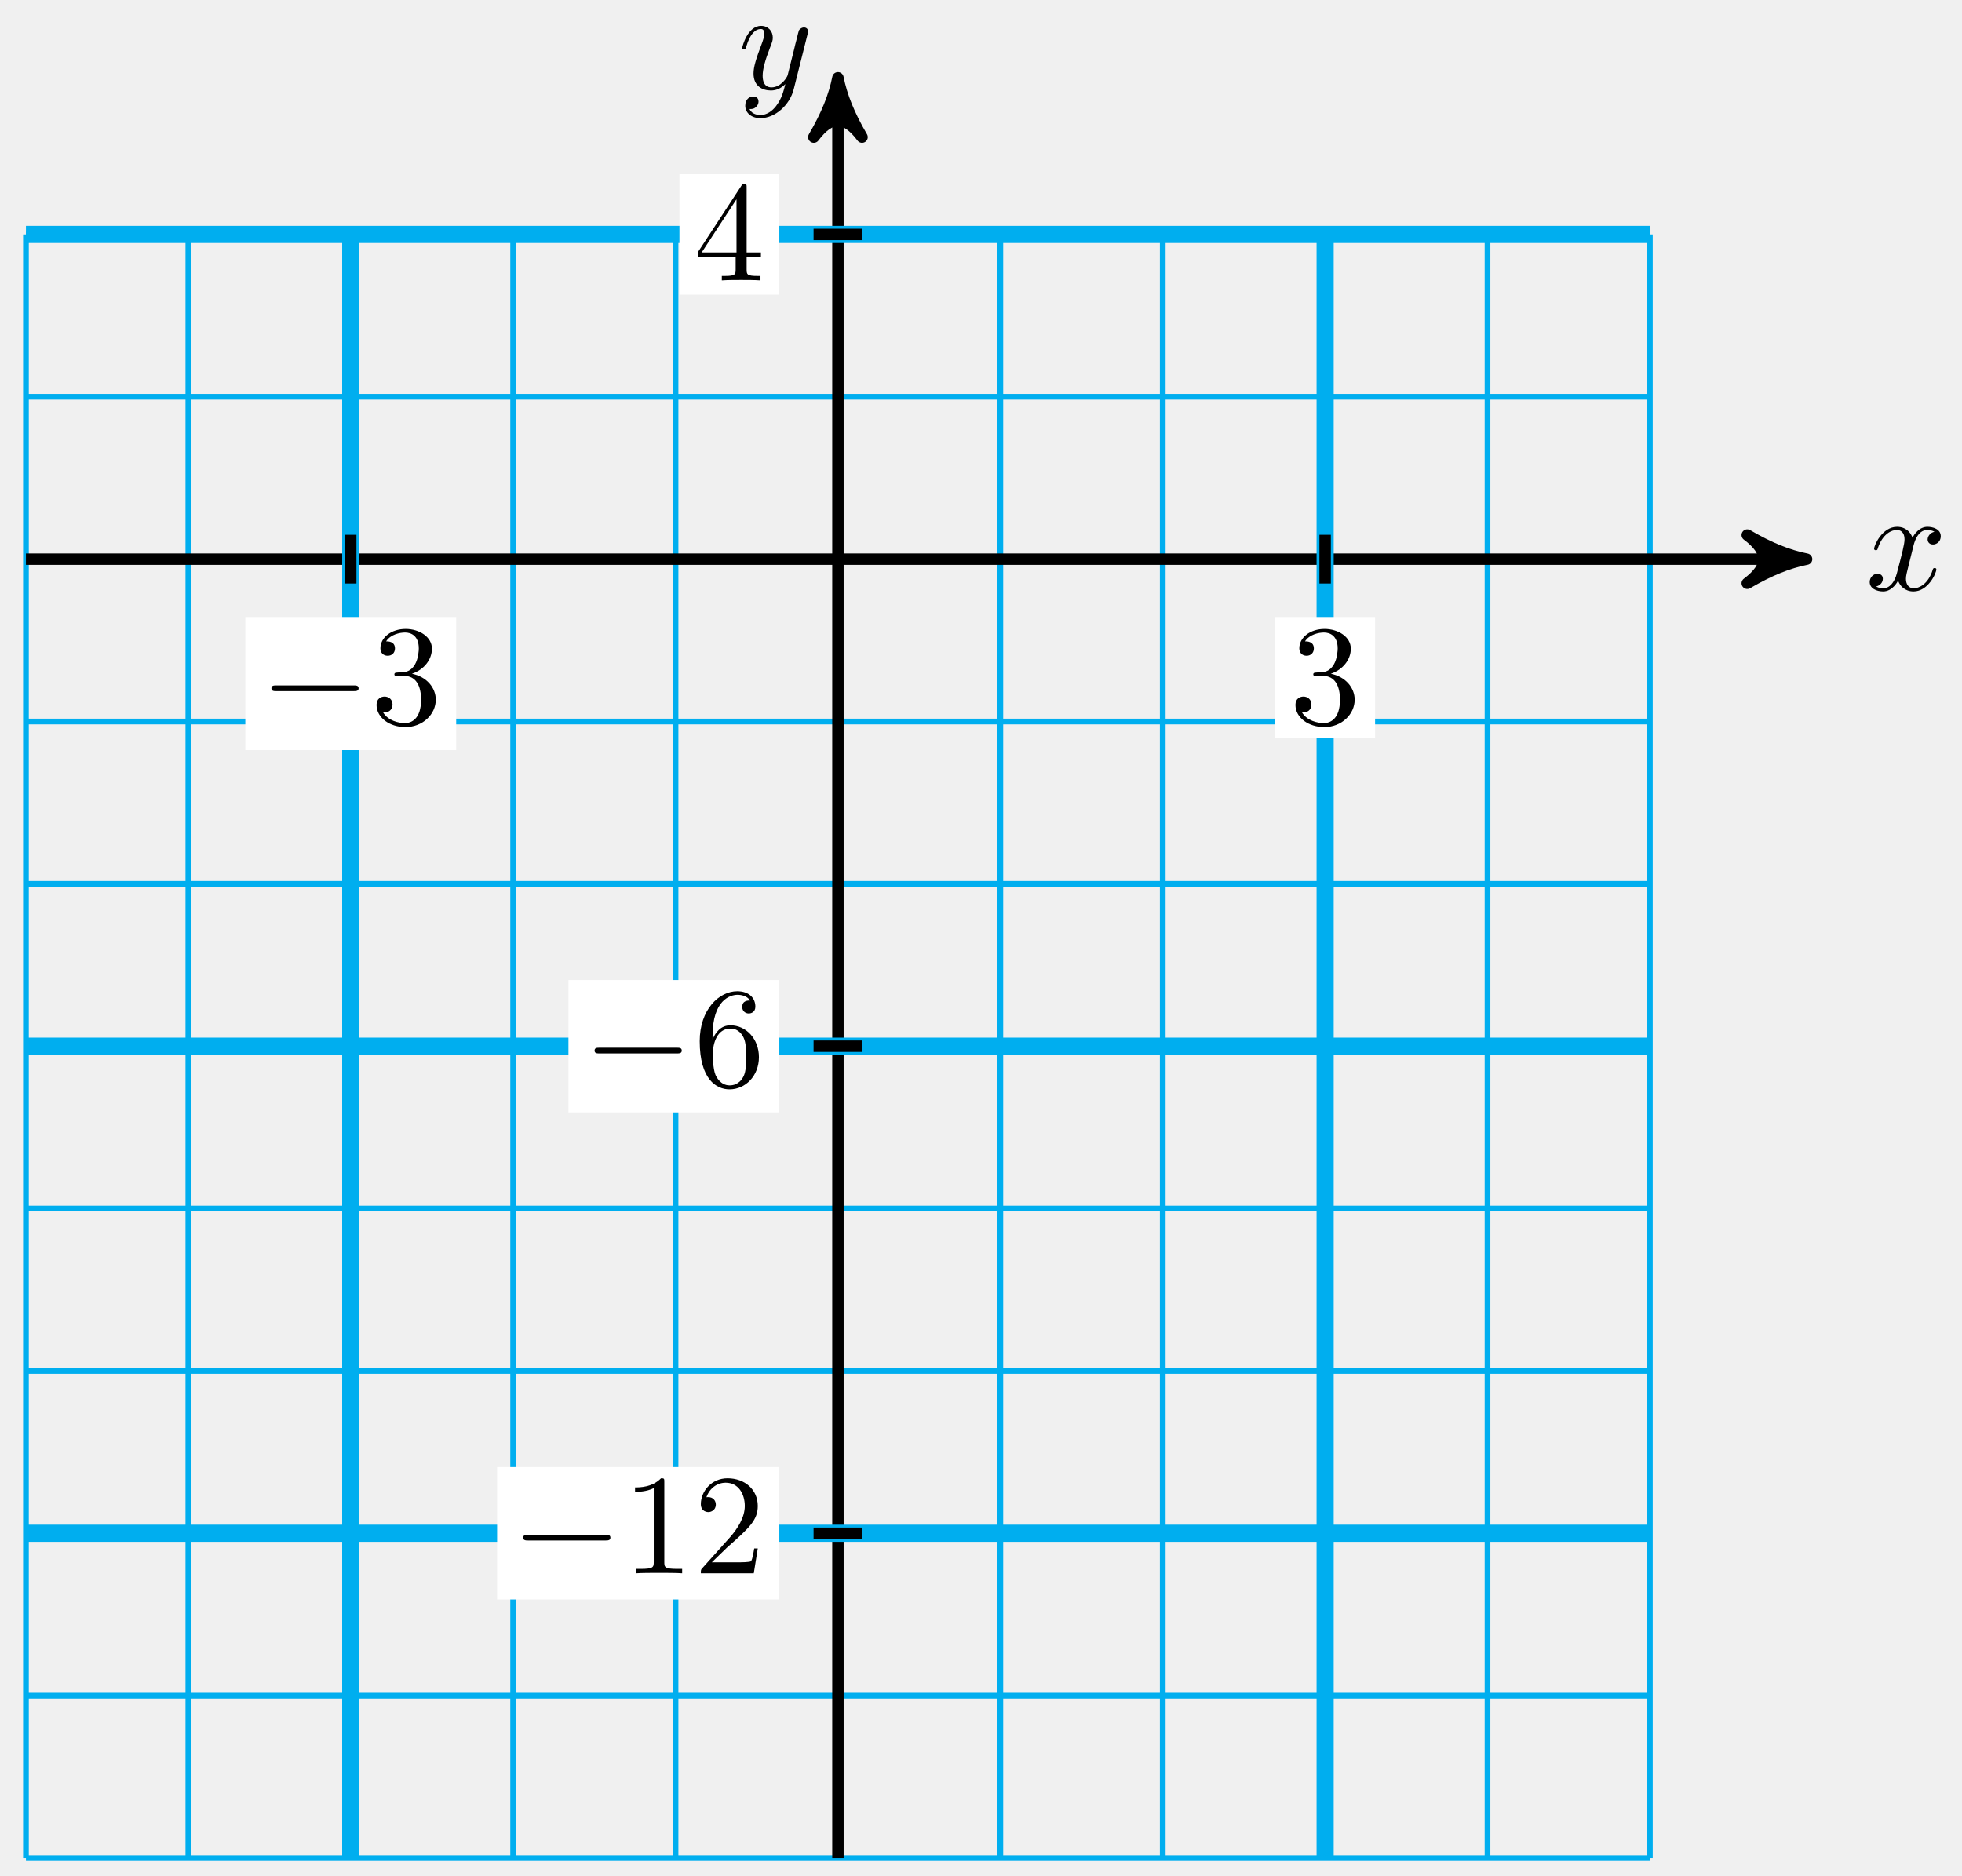
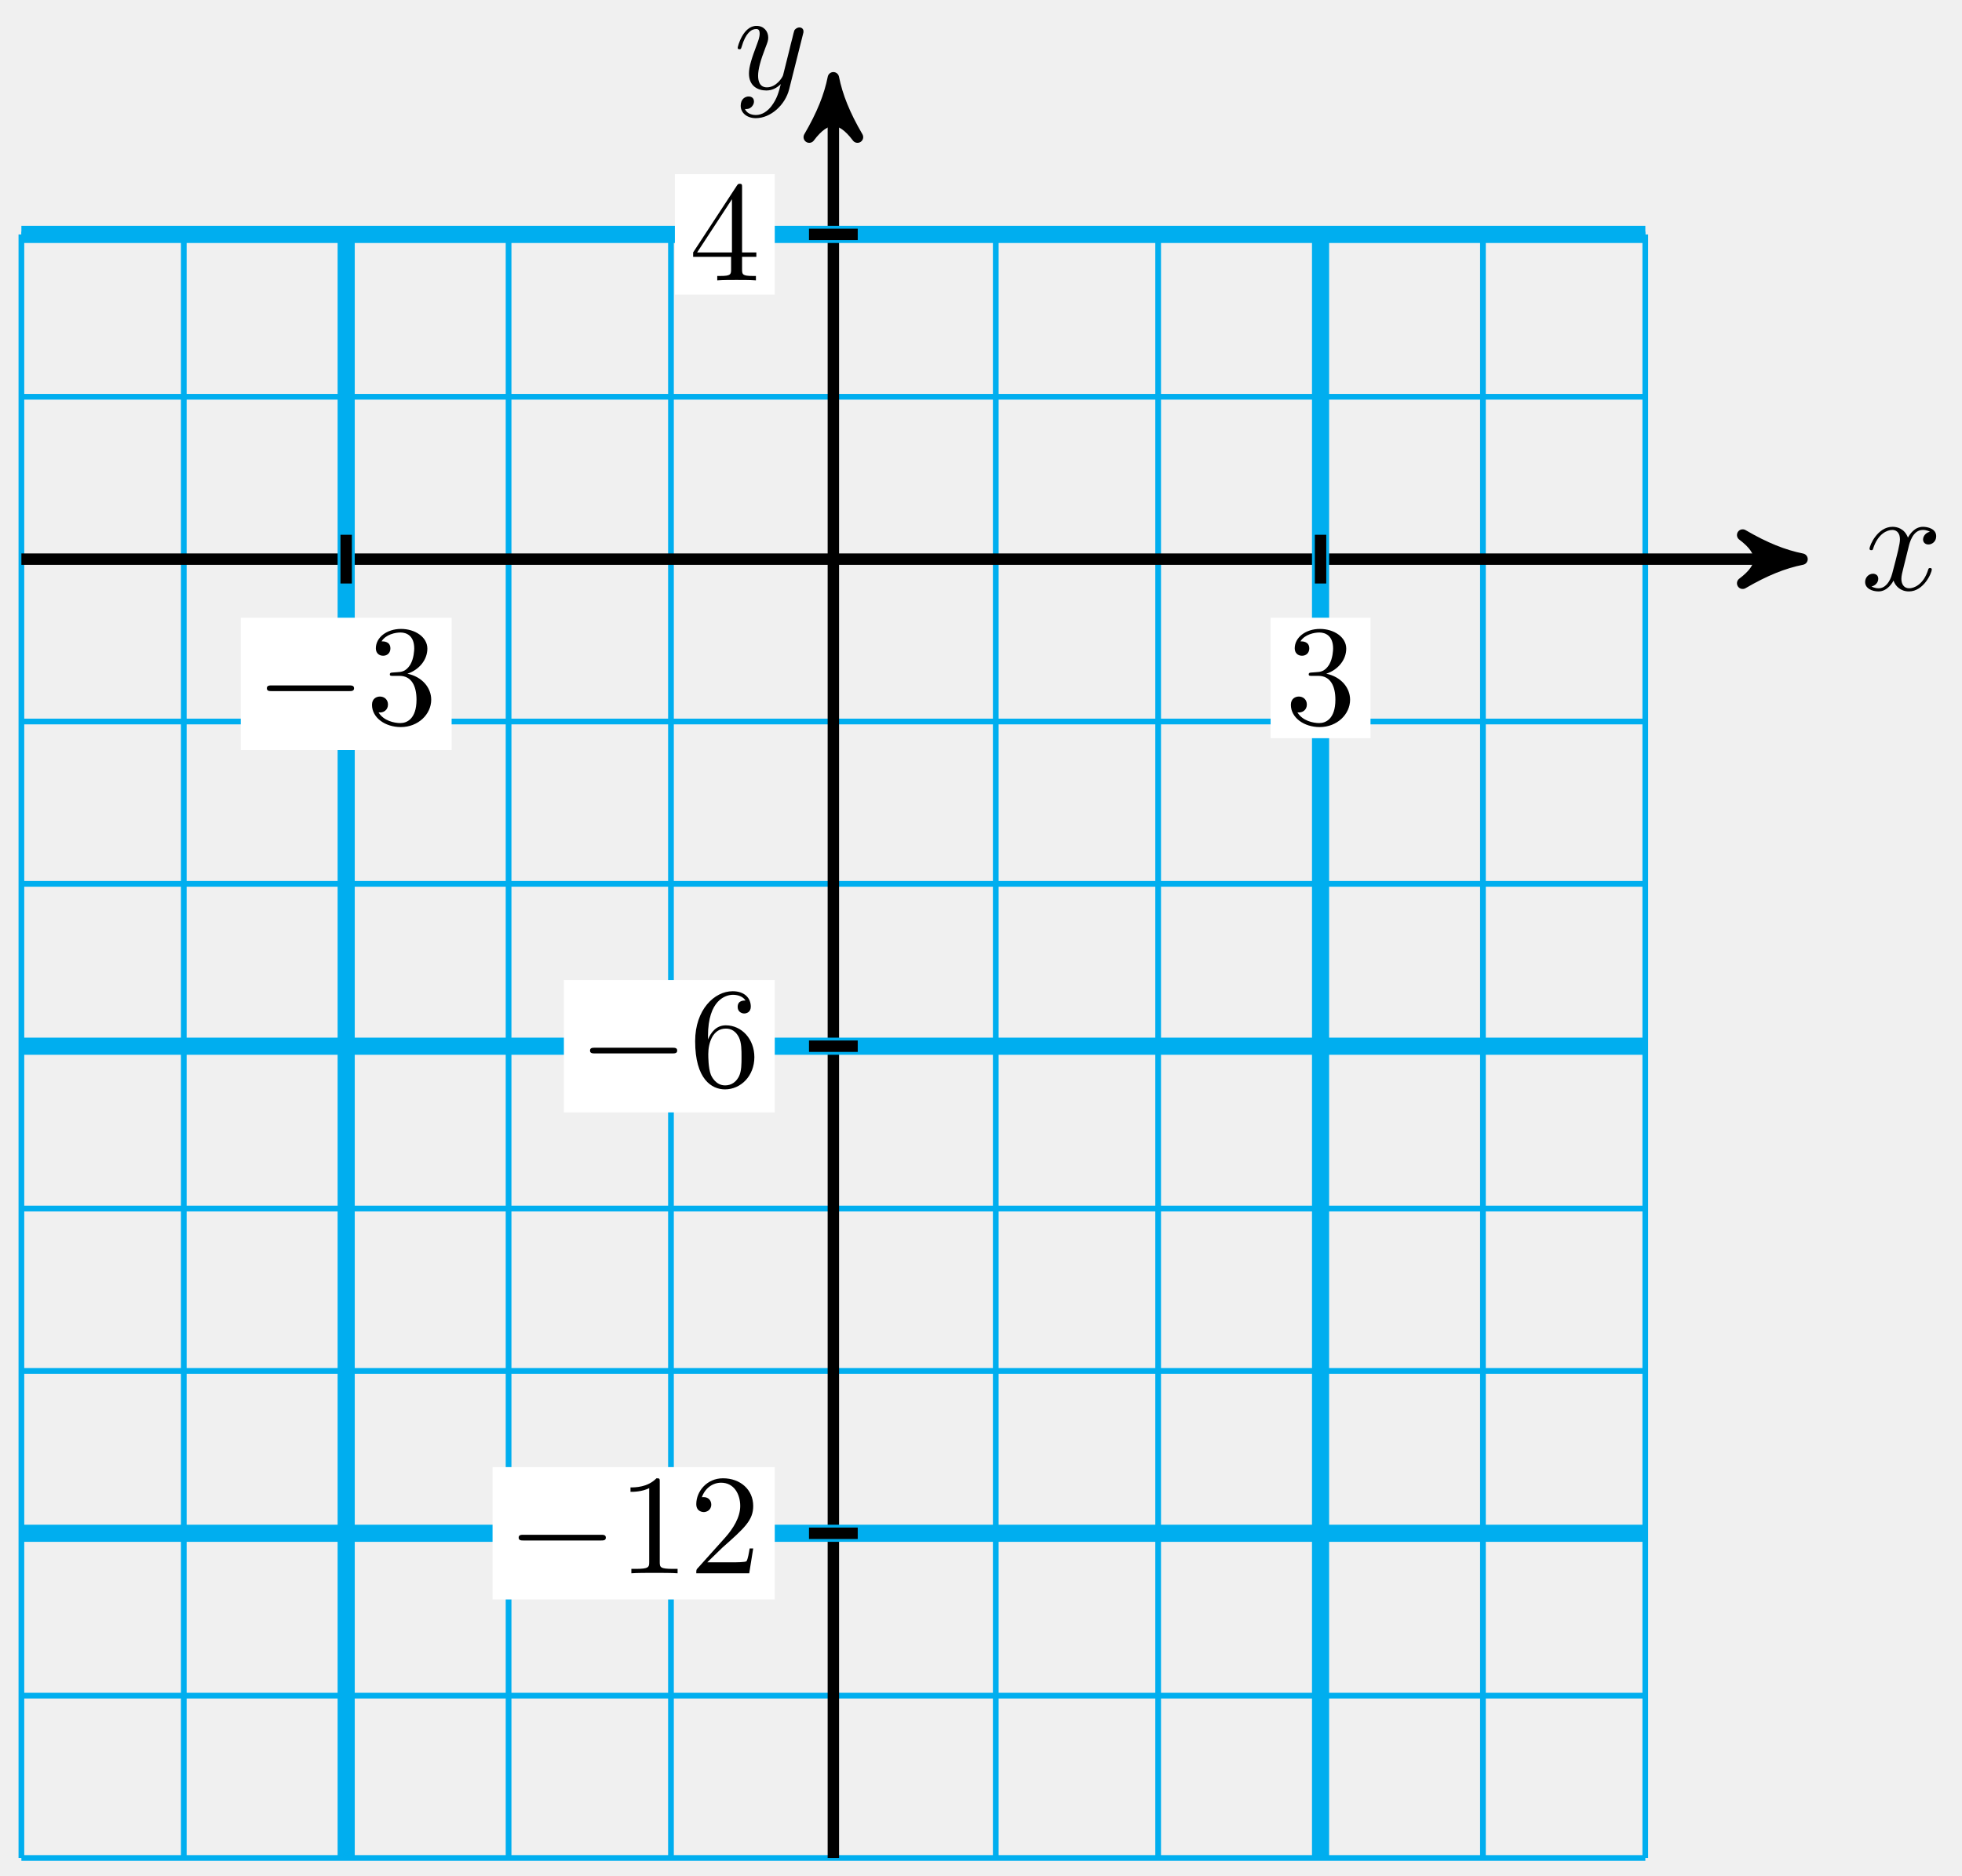
<svg xmlns="http://www.w3.org/2000/svg" xmlns:xlink="http://www.w3.org/1999/xlink" version="1.1" width="137" height="131" viewBox="0 0 137 131">
  <defs>
    <path id="font_1_1" d="M.334 .302C.34 .328 .363 .42 .433 .42 .438 .42 .462 .42 .483 .407 .455 .402 .435 .377 .435 .353 .435 .337 .446 .318 .473 .318 .495 .318 .527 .336 .527 .376 .527 .428 .468 .442 .434 .442 .376 .442 .341 .389 .329 .366 .304 .432 .25 .442 .221 .442 .117 .442 .06 .313 .06 .288 .06 .278 .07 .278 .072 .278 .08 .278 .083 .28 .085 .289 .119 .395 .185 .42 .219 .42 .238 .42 .273 .411 .273 .353 .273 .322 .256 .255 .219 .115 .203 .053 .168 .011 .124 .011 .118 .011 .095 .011 .074 .024 .099 .029 .121 .05 .121 .078 .121 .105 .099 .113 .084 .113 .054 .113 .029 .087 .029 .055 .029 .009 .079-.011 .123-.011 .189-.011 .225 .059 .228 .065 .24 .028 .276-.011 .336-.011 .439-.011 .496 .118 .496 .143 .496 .153 .487 .153 .484 .153 .475 .153 .473 .149 .471 .142 .438 .035 .37 .011 .338 .011 .299 .011 .283 .043 .283 .077 .283 .099 .289 .121 .3 .165L.334 .302Z" />
    <path id="font_1_2" d="M.486 .381C.49 .395 .49 .397 .49 .404 .49 .422 .476 .431 .461 .431 .451 .431 .435 .425 .426 .41 .424 .405 .416 .374 .412 .356 .405 .33 .398 .303 .392 .276L.347 .096C.343 .081 .3 .011 .234 .011 .183 .011 .172 .055 .172 .092 .172 .138 .189 .2 .223 .288 .239 .329 .243 .34 .243 .36 .243 .405 .211 .442 .161 .442 .066 .442 .029 .297 .029 .288 .029 .278 .039 .278 .041 .278 .051 .278 .052 .28 .057 .296 .084 .39 .124 .42 .158 .42 .166 .42 .183 .42 .183 .388 .183 .363 .173 .337 .166 .318 .126 .212 .108 .155 .108 .108 .108 .019 .171-.011 .23-.011 .269-.011 .303 .006 .331 .034 .318-.018 .306-.067 .266-.12 .24-.154 .202-.183 .156-.183 .142-.183 .097-.18 .08-.141 .096-.141 .109-.141 .123-.129 .133-.12 .143-.107 .143-.088 .143-.057 .116-.053 .106-.053 .083-.053 .05-.069 .05-.118 .05-.168 .094-.205 .156-.205 .259-.205 .362-.114 .39-.001L.486 .381Z" />
    <path id="font_2_1" d="M.659 .23C.676 .23 .694 .23 .694 .25 .694 .27 .676 .27 .659 .27H.118C.101 .27 .083 .27 .083 .25 .083 .23 .101 .23 .118 .23H.659Z" />
    <path id="font_3_3" d="M.29 .352C.372 .379 .43 .449 .43 .528 .43 .61 .342 .666 .246 .666 .145 .666 .069 .606 .069 .53 .069 .497 .091 .478 .12 .478 .151 .478 .171 .5 .171 .529 .171 .579 .124 .579 .109 .579 .14 .628 .206 .641 .242 .641 .283 .641 .338 .619 .338 .529 .338 .517 .336 .459 .31 .415 .28 .367 .246 .364 .221 .363 .213 .362 .189 .36 .182 .36 .174 .359 .167 .358 .167 .348 .167 .337 .174 .337 .191 .337H.235C.317 .337 .354 .269 .354 .17 .354 .034 .285 .006 .241 .006 .198 .006 .123 .022 .088 .081 .123 .076 .154 .098 .154 .136 .154 .172 .127 .192 .098 .192 .074 .192 .042 .178 .042 .134 .042 .043 .135-.022 .244-.022 .366-.022 .457 .068 .457 .17 .457 .253 .394 .331 .29 .352Z" />
    <path id="font_3_5" d="M.132 .328V.352C.132 .605 .256 .641 .307 .641 .331 .641 .373 .635 .395 .601 .38 .601 .34 .601 .34 .556 .34 .525 .364 .51 .386 .51 .402 .51 .432 .519 .432 .558 .432 .618 .388 .666 .305 .666 .177 .666 .042 .537 .042 .316 .042 .049 .158-.022 .251-.022 .362-.022 .457 .072 .457 .204 .457 .331 .368 .427 .257 .427 .189 .427 .152 .376 .132 .328M.251 .006C.188 .006 .158 .066 .152 .081 .134 .128 .134 .208 .134 .226 .134 .304 .166 .404 .256 .404 .272 .404 .318 .404 .349 .342 .367 .305 .367 .254 .367 .205 .367 .157 .367 .107 .35 .071 .32 .011 .274 .006 .251 .006Z" />
    <path id="font_3_1" d="M.294 .64C.294 .664 .294 .666 .271 .666 .209 .602 .121 .602 .089 .602V.571C.109 .571 .168 .571 .22 .597V.079C.22 .043 .217 .031 .127 .031H.095V0C.13 .003 .217 .003 .257 .003 .297 .003 .384 .003 .419 0V.031H.387C.297 .031 .294 .042 .294 .079V.64Z" />
    <path id="font_3_2" d="M.127 .077 .233 .18C.389 .318 .449 .372 .449 .472 .449 .586 .359 .666 .237 .666 .124 .666 .05 .574 .05 .485 .05 .429 .1 .429 .103 .429 .12 .429 .155 .441 .155 .482 .155 .508 .137 .534 .102 .534 .094 .534 .092 .534 .089 .533 .112 .598 .166 .635 .224 .635 .315 .635 .358 .554 .358 .472 .358 .392 .308 .313 .253 .251L.061 .037C.05 .026 .05 .024 .05 0H.421L.449 .174H.424C.419 .144 .412 .1 .402 .085 .395 .077 .329 .077 .307 .077H.127Z" />
    <path id="font_3_4" d="M.294 .165V.078C.294 .042 .292 .031 .218 .031H.197V0C.238 .003 .29 .003 .332 .003 .374 .003 .427 .003 .468 0V.031H.447C.373 .031 .371 .042 .371 .078V.165H.471V.196H.371V.651C.371 .671 .371 .677 .355 .677 .346 .677 .343 .677 .335 .665L.028 .196V.165H.294M.3 .196H.056L.3 .569V.196Z" />
  </defs>
-   <path transform="matrix(1.00009,0,0,-1.00009,58.5099,39.05235)" stroke-width=".399" stroke-linecap="butt" stroke-miterlimit="10" stroke-linejoin="miter" fill="none" stroke="#00aeef" d="M-56.693-90.708H56.693M-56.693-79.37H56.693M-56.693-68.031H56.693M-56.693-56.693H56.693M-56.693-45.354H56.693M-56.693-34.016H56.693M-56.693-22.677H56.693M-56.693-11.339H56.693M-56.693 0H56.693M-56.693 11.339H56.693M-56.693 22.673H56.693M-56.693-90.708V22.677M-45.354-90.708V22.677M-34.016-90.708V22.677M-22.677-90.708V22.677M-11.339-90.708V22.677M0-90.708V22.677M11.339-90.708V22.677M22.677-90.708V22.677M34.016-90.708V22.677M45.354-90.708V22.677M56.689-90.708V22.677M56.693 22.677" />
-   <path transform="matrix(1.00009,0,0,-1.00009,58.5099,39.05235)" stroke-width=".797" stroke-linecap="butt" stroke-miterlimit="10" stroke-linejoin="miter" fill="none" stroke="#000000" d="M-56.693 0H66.597" />
-   <path transform="matrix(1.00009,0,0,-1.00009,125.1126,39.05235)" d="M1.036 0C-.259 .259-1.554 .777-3.108 1.684-1.554 .518-1.554-.518-3.108-1.684-1.554-.777-.259-.259 1.036 0Z" />
-   <path transform="matrix(1.00009,0,0,-1.00009,125.1126,39.05235)" stroke-width=".797" stroke-linecap="butt" stroke-linejoin="round" fill="none" stroke="#000000" d="M1.036 0C-.259 .259-1.554 .777-3.108 1.684-1.554 .518-1.554-.518-3.108-1.684-1.554-.777-.259-.259 1.036 0Z" />
-   <use data-text="x" xlink:href="#font_1_1" transform="matrix(9.963496,0,0,-9.963496,130.2664,41.19754)" />
-   <path transform="matrix(1.00009,0,0,-1.00009,58.5099,39.05235)" stroke-width=".797" stroke-linecap="butt" stroke-miterlimit="10" stroke-linejoin="miter" fill="none" stroke="#000000" d="M0-90.708V32.581" />
-   <path transform="matrix(0,-1.00009,-1.00009,-0,58.5099,6.468392)" d="M1.036 0C-.259 .259-1.554 .777-3.108 1.684-1.554 .518-1.554-.518-3.108-1.684-1.554-.777-.259-.259 1.036 0Z" />
-   <path transform="matrix(0,-1.00009,-1.00009,-0,58.5099,6.468392)" stroke-width=".797" stroke-linecap="butt" stroke-linejoin="round" fill="none" stroke="#000000" d="M1.036 0C-.259 .259-1.554 .777-3.108 1.684-1.554 .518-1.554-.518-3.108-1.684-1.554-.777-.259-.259 1.036 0Z" />
-   <use data-text="y" xlink:href="#font_1_2" transform="matrix(9.963496,0,0,-9.963496,51.54028,6.210388)" />
-   <path transform="matrix(1.00009,0,0,-1.00009,58.5099,39.05235)" stroke-width="1.196" stroke-linecap="butt" stroke-miterlimit="10" stroke-linejoin="miter" fill="none" stroke="#00aeef" d="M-34.016-90.708V22.677" />
-   <path transform="matrix(1.00009,0,0,-1.00009,58.5099,39.05235)" stroke-width=".797" stroke-linecap="butt" stroke-miterlimit="10" stroke-linejoin="miter" fill="none" stroke="#000000" d="M-34.016 1.701V-1.701" />
-   <path transform="matrix(1.00009,0,0,-1.00009,58.5099,39.05235)" d="M-41.377-13.335H-26.654V-4.092H-41.377Z" fill="#ffffff" />
-   <use data-text="−" xlink:href="#font_2_1" transform="matrix(9.963496,0,0,-9.963496,18.12527,50.56238)" />
-   <use data-text="3" xlink:href="#font_3_3" transform="matrix(9.963496,0,0,-9.963496,25.87496,50.56238)" />
-   <path transform="matrix(1.00009,0,0,-1.00009,58.5099,39.05235)" stroke-width="1.196" stroke-linecap="butt" stroke-miterlimit="10" stroke-linejoin="miter" fill="none" stroke="#00aeef" d="M34.016-90.708V22.677" />
-   <path transform="matrix(1.00009,0,0,-1.00009,58.5099,39.05235)" stroke-width=".797" stroke-linecap="butt" stroke-miterlimit="10" stroke-linejoin="miter" fill="none" stroke="#000000" d="M34.016 1.701V-1.701" />
-   <path transform="matrix(1.00009,0,0,-1.00009,58.5099,39.05235)" d="M30.529-12.505H37.503V-4.092H30.529Z" fill="#ffffff" />
-   <use data-text="3" xlink:href="#font_3_3" transform="matrix(9.963496,0,0,-9.963496,90.03774,50.56238)" />
-   <path transform="matrix(1.00009,0,0,-1.00009,58.5099,39.05235)" stroke-width="1.196" stroke-linecap="butt" stroke-miterlimit="10" stroke-linejoin="miter" fill="none" stroke="#00aeef" d="M-56.693-34.016H56.693" />
-   <path transform="matrix(1.00009,0,0,-1.00009,58.5099,39.05235)" stroke-width=".797" stroke-linecap="butt" stroke-miterlimit="10" stroke-linejoin="miter" fill="none" stroke="#000000" d="M1.701-34.016H-1.701" />
-   <path transform="matrix(1.00009,0,0,-1.00009,58.5099,39.05235)" d="M-18.815-38.637H-4.092V-29.394H-18.815Z" fill="#ffffff" />
-   <use data-text="−" xlink:href="#font_2_1" transform="matrix(9.963496,0,0,-9.963496,40.6903,75.86666)" />
-   <use data-text="6" xlink:href="#font_3_5" transform="matrix(9.963496,0,0,-9.963496,48.44,75.86666)" />
-   <path transform="matrix(1.00009,0,0,-1.00009,58.5099,39.05235)" stroke-width="1.196" stroke-linecap="butt" stroke-miterlimit="10" stroke-linejoin="miter" fill="none" stroke="#00aeef" d="M-56.693-68.031H56.693" />
-   <path transform="matrix(1.00009,0,0,-1.00009,58.5099,39.05235)" stroke-width=".797" stroke-linecap="butt" stroke-miterlimit="10" stroke-linejoin="miter" fill="none" stroke="#000000" d="M1.701-68.031H-1.701" />
-   <path transform="matrix(1.00009,0,0,-1.00009,58.5099,39.05235)" d="M-23.796-72.653H-4.092V-63.41H-23.796Z" fill="#ffffff" />
-   <use data-text="−" xlink:href="#font_2_1" transform="matrix(9.963496,0,0,-9.963496,35.70786,109.8847)" />
-   <use data-text="1" xlink:href="#font_3_1" transform="matrix(9.963496,0,0,-9.963496,43.45755,109.8847)" />
-   <use data-text="2" xlink:href="#font_3_2" transform="matrix(9.963496,0,0,-9.963496,48.4393,109.8847)" />
-   <path transform="matrix(1.00009,0,0,-1.00009,58.5099,39.05235)" stroke-width="1.196" stroke-linecap="butt" stroke-miterlimit="10" stroke-linejoin="miter" fill="none" stroke="#00aeef" d="M-56.693 22.677H56.693" />
-   <path transform="matrix(1.00009,0,0,-1.00009,58.5099,39.05235)" stroke-width=".797" stroke-linecap="butt" stroke-miterlimit="10" stroke-linejoin="miter" fill="none" stroke="#000000" d="M1.701 22.677H-1.701" />
-   <path transform="matrix(1.00009,0,0,-1.00009,58.5099,39.05235)" d="M-11.066 18.471H-4.092V26.884H-11.066Z" fill="#ffffff" />
-   <use data-text="4" xlink:href="#font_3_4" transform="matrix(9.963496,0,0,-9.963496,48.439,19.58359)" />
+   <path transform="matrix(1.00008,0,0,-1.00009,58.19123,39.05235)" stroke-width=".399" stroke-linecap="butt" stroke-miterlimit="10" stroke-linejoin="miter" fill="none" stroke="#00aeef" d="M-56.693-90.708H56.693M-56.693-79.37H56.693M-56.693-68.031H56.693M-56.693-56.693H56.693M-56.693-45.354H56.693M-56.693-34.016H56.693M-56.693-22.677H56.693M-56.693-11.339H56.693M-56.693 0H56.693M-56.693 11.339H56.693M-56.693 22.673H56.693M-56.693-90.708V22.677M-45.354-90.708V22.677M-34.016-90.708V22.677M-22.677-90.708V22.677M-11.339-90.708V22.677M0-90.708V22.677M11.339-90.708V22.677M22.677-90.708V22.677M34.016-90.708V22.677M45.354-90.708V22.677M56.689-90.708V22.677M56.693 22.677" />
+   <path transform="matrix(1.00008,0,0,-1.00009,58.19123,39.05235)" stroke-width=".797" stroke-linecap="butt" stroke-miterlimit="10" stroke-linejoin="miter" fill="none" stroke="#000000" d="M-56.693 0H66.597" />
+   <path transform="matrix(1.00008,0,0,-1.00009,124.7932,39.05235)" d="M1.036 0C-.259 .259-1.554 .777-3.108 1.684-1.554 .518-1.554-.518-3.108-1.684-1.554-.777-.259-.259 1.036 0Z" />
+   <path transform="matrix(1.00008,0,0,-1.00009,124.7932,39.05235)" stroke-width=".797" stroke-linecap="butt" stroke-linejoin="round" fill="none" stroke="#000000" d="M1.036 0C-.259 .259-1.554 .777-3.108 1.684-1.554 .518-1.554-.518-3.108-1.684-1.554-.777-.259-.259 1.036 0Z" />
+   <use data-text="x" xlink:href="#font_1_1" transform="matrix(9.963397,0,0,-9.963496,129.947,41.19754)" />
+   <path transform="matrix(1.00008,0,0,-1.00009,58.19123,39.05235)" stroke-width=".797" stroke-linecap="butt" stroke-miterlimit="10" stroke-linejoin="miter" fill="none" stroke="#000000" d="M0-90.708V32.581" />
+   <path transform="matrix(0,-1.00009,-1.00008,-0,58.19123,6.468392)" d="M1.036 0C-.259 .259-1.554 .777-3.108 1.684-1.554 .518-1.554-.518-3.108-1.684-1.554-.777-.259-.259 1.036 0Z" />
+   <path transform="matrix(0,-1.00009,-1.00008,-0,58.19123,6.468392)" stroke-width=".797" stroke-linecap="butt" stroke-linejoin="round" fill="none" stroke="#000000" d="M1.036 0C-.259 .259-1.554 .777-3.108 1.684-1.554 .518-1.554-.518-3.108-1.684-1.554-.777-.259-.259 1.036 0Z" />
+   <use data-text="y" xlink:href="#font_1_2" transform="matrix(9.963397,0,0,-9.963496,51.22167,6.210388)" />
+   <path transform="matrix(1.00008,0,0,-1.00009,58.19123,39.05235)" stroke-width="1.196" stroke-linecap="butt" stroke-miterlimit="10" stroke-linejoin="miter" fill="none" stroke="#00aeef" d="M-34.016-90.708V22.677" />
+   <path transform="matrix(1.00008,0,0,-1.00009,58.19123,39.05235)" stroke-width=".797" stroke-linecap="butt" stroke-miterlimit="10" stroke-linejoin="miter" fill="none" stroke="#000000" d="M-34.016 1.701V-1.701" />
+   <path transform="matrix(1.00008,0,0,-1.00009,58.19123,39.05235)" d="M-41.377-13.335H-26.654V-4.092H-41.377Z" fill="#ffffff" />
+   <use data-text="−" xlink:href="#font_2_1" transform="matrix(9.963397,0,0,-9.963496,17.80699,50.56238)" />
+   <use data-text="3" xlink:href="#font_3_3" transform="matrix(9.963397,0,0,-9.963496,25.55661,50.56238)" />
+   <path transform="matrix(1.00008,0,0,-1.00009,58.19123,39.05235)" stroke-width="1.196" stroke-linecap="butt" stroke-miterlimit="10" stroke-linejoin="miter" fill="none" stroke="#00aeef" d="M34.016-90.708V22.677" />
+   <path transform="matrix(1.00008,0,0,-1.00009,58.19123,39.05235)" stroke-width=".797" stroke-linecap="butt" stroke-miterlimit="10" stroke-linejoin="miter" fill="none" stroke="#000000" d="M34.016 1.701V-1.701" />
+   <path transform="matrix(1.00008,0,0,-1.00009,58.19123,39.05235)" d="M30.529-12.505H37.503V-4.092H30.529Z" fill="#ffffff" />
+   <use data-text="3" xlink:href="#font_3_3" transform="matrix(9.963397,0,0,-9.963496,89.71874,50.56238)" />
+   <path transform="matrix(1.00008,0,0,-1.00009,58.19123,39.05235)" stroke-width="1.196" stroke-linecap="butt" stroke-miterlimit="10" stroke-linejoin="miter" fill="none" stroke="#00aeef" d="M-56.693-34.016H56.693" />
+   <path transform="matrix(1.00008,0,0,-1.00009,58.19123,39.05235)" stroke-width=".797" stroke-linecap="butt" stroke-miterlimit="10" stroke-linejoin="miter" fill="none" stroke="#000000" d="M1.701-34.016H-1.701" />
+   <path transform="matrix(1.00008,0,0,-1.00009,58.19123,39.05235)" d="M-18.815-38.637H-4.092V-29.394H-18.815Z" fill="#ffffff" />
+   <use data-text="−" xlink:href="#font_2_1" transform="matrix(9.963397,0,0,-9.963496,40.3718,75.86666)" />
+   <use data-text="6" xlink:href="#font_3_5" transform="matrix(9.963397,0,0,-9.963496,48.12142,75.86666)" />
+   <path transform="matrix(1.00008,0,0,-1.00009,58.19123,39.05235)" stroke-width="1.196" stroke-linecap="butt" stroke-miterlimit="10" stroke-linejoin="miter" fill="none" stroke="#00aeef" d="M-56.693-68.031H56.693" />
+   <path transform="matrix(1.00008,0,0,-1.00009,58.19123,39.05235)" stroke-width=".797" stroke-linecap="butt" stroke-miterlimit="10" stroke-linejoin="miter" fill="none" stroke="#000000" d="M1.701-68.031H-1.701" />
+   <path transform="matrix(1.00008,0,0,-1.00009,58.19123,39.05235)" d="M-23.796-72.653H-4.092V-63.41H-23.796Z" fill="#ffffff" />
+   <use data-text="−" xlink:href="#font_2_1" transform="matrix(9.963397,0,0,-9.963496,35.38941,109.8847)" />
+   <use data-text="1" xlink:href="#font_3_1" transform="matrix(9.963397,0,0,-9.963496,43.13902,109.8847)" />
+   <use data-text="2" xlink:href="#font_3_2" transform="matrix(9.963397,0,0,-9.963496,48.12071,109.8847)" />
+   <path transform="matrix(1.00008,0,0,-1.00009,58.19123,39.05235)" stroke-width="1.196" stroke-linecap="butt" stroke-miterlimit="10" stroke-linejoin="miter" fill="none" stroke="#00aeef" d="M-56.693 22.677H56.693" />
+   <path transform="matrix(1.00008,0,0,-1.00009,58.19123,39.05235)" stroke-width=".797" stroke-linecap="butt" stroke-miterlimit="10" stroke-linejoin="miter" fill="none" stroke="#000000" d="M1.701 22.677H-1.701" />
+   <path transform="matrix(1.00008,0,0,-1.00009,58.19123,39.05235)" d="M-11.066 18.471H-4.092V26.884H-11.066Z" fill="#ffffff" />
+   <use data-text="4" xlink:href="#font_3_4" transform="matrix(9.963397,0,0,-9.963496,48.12042,19.58359)" />
</svg>
